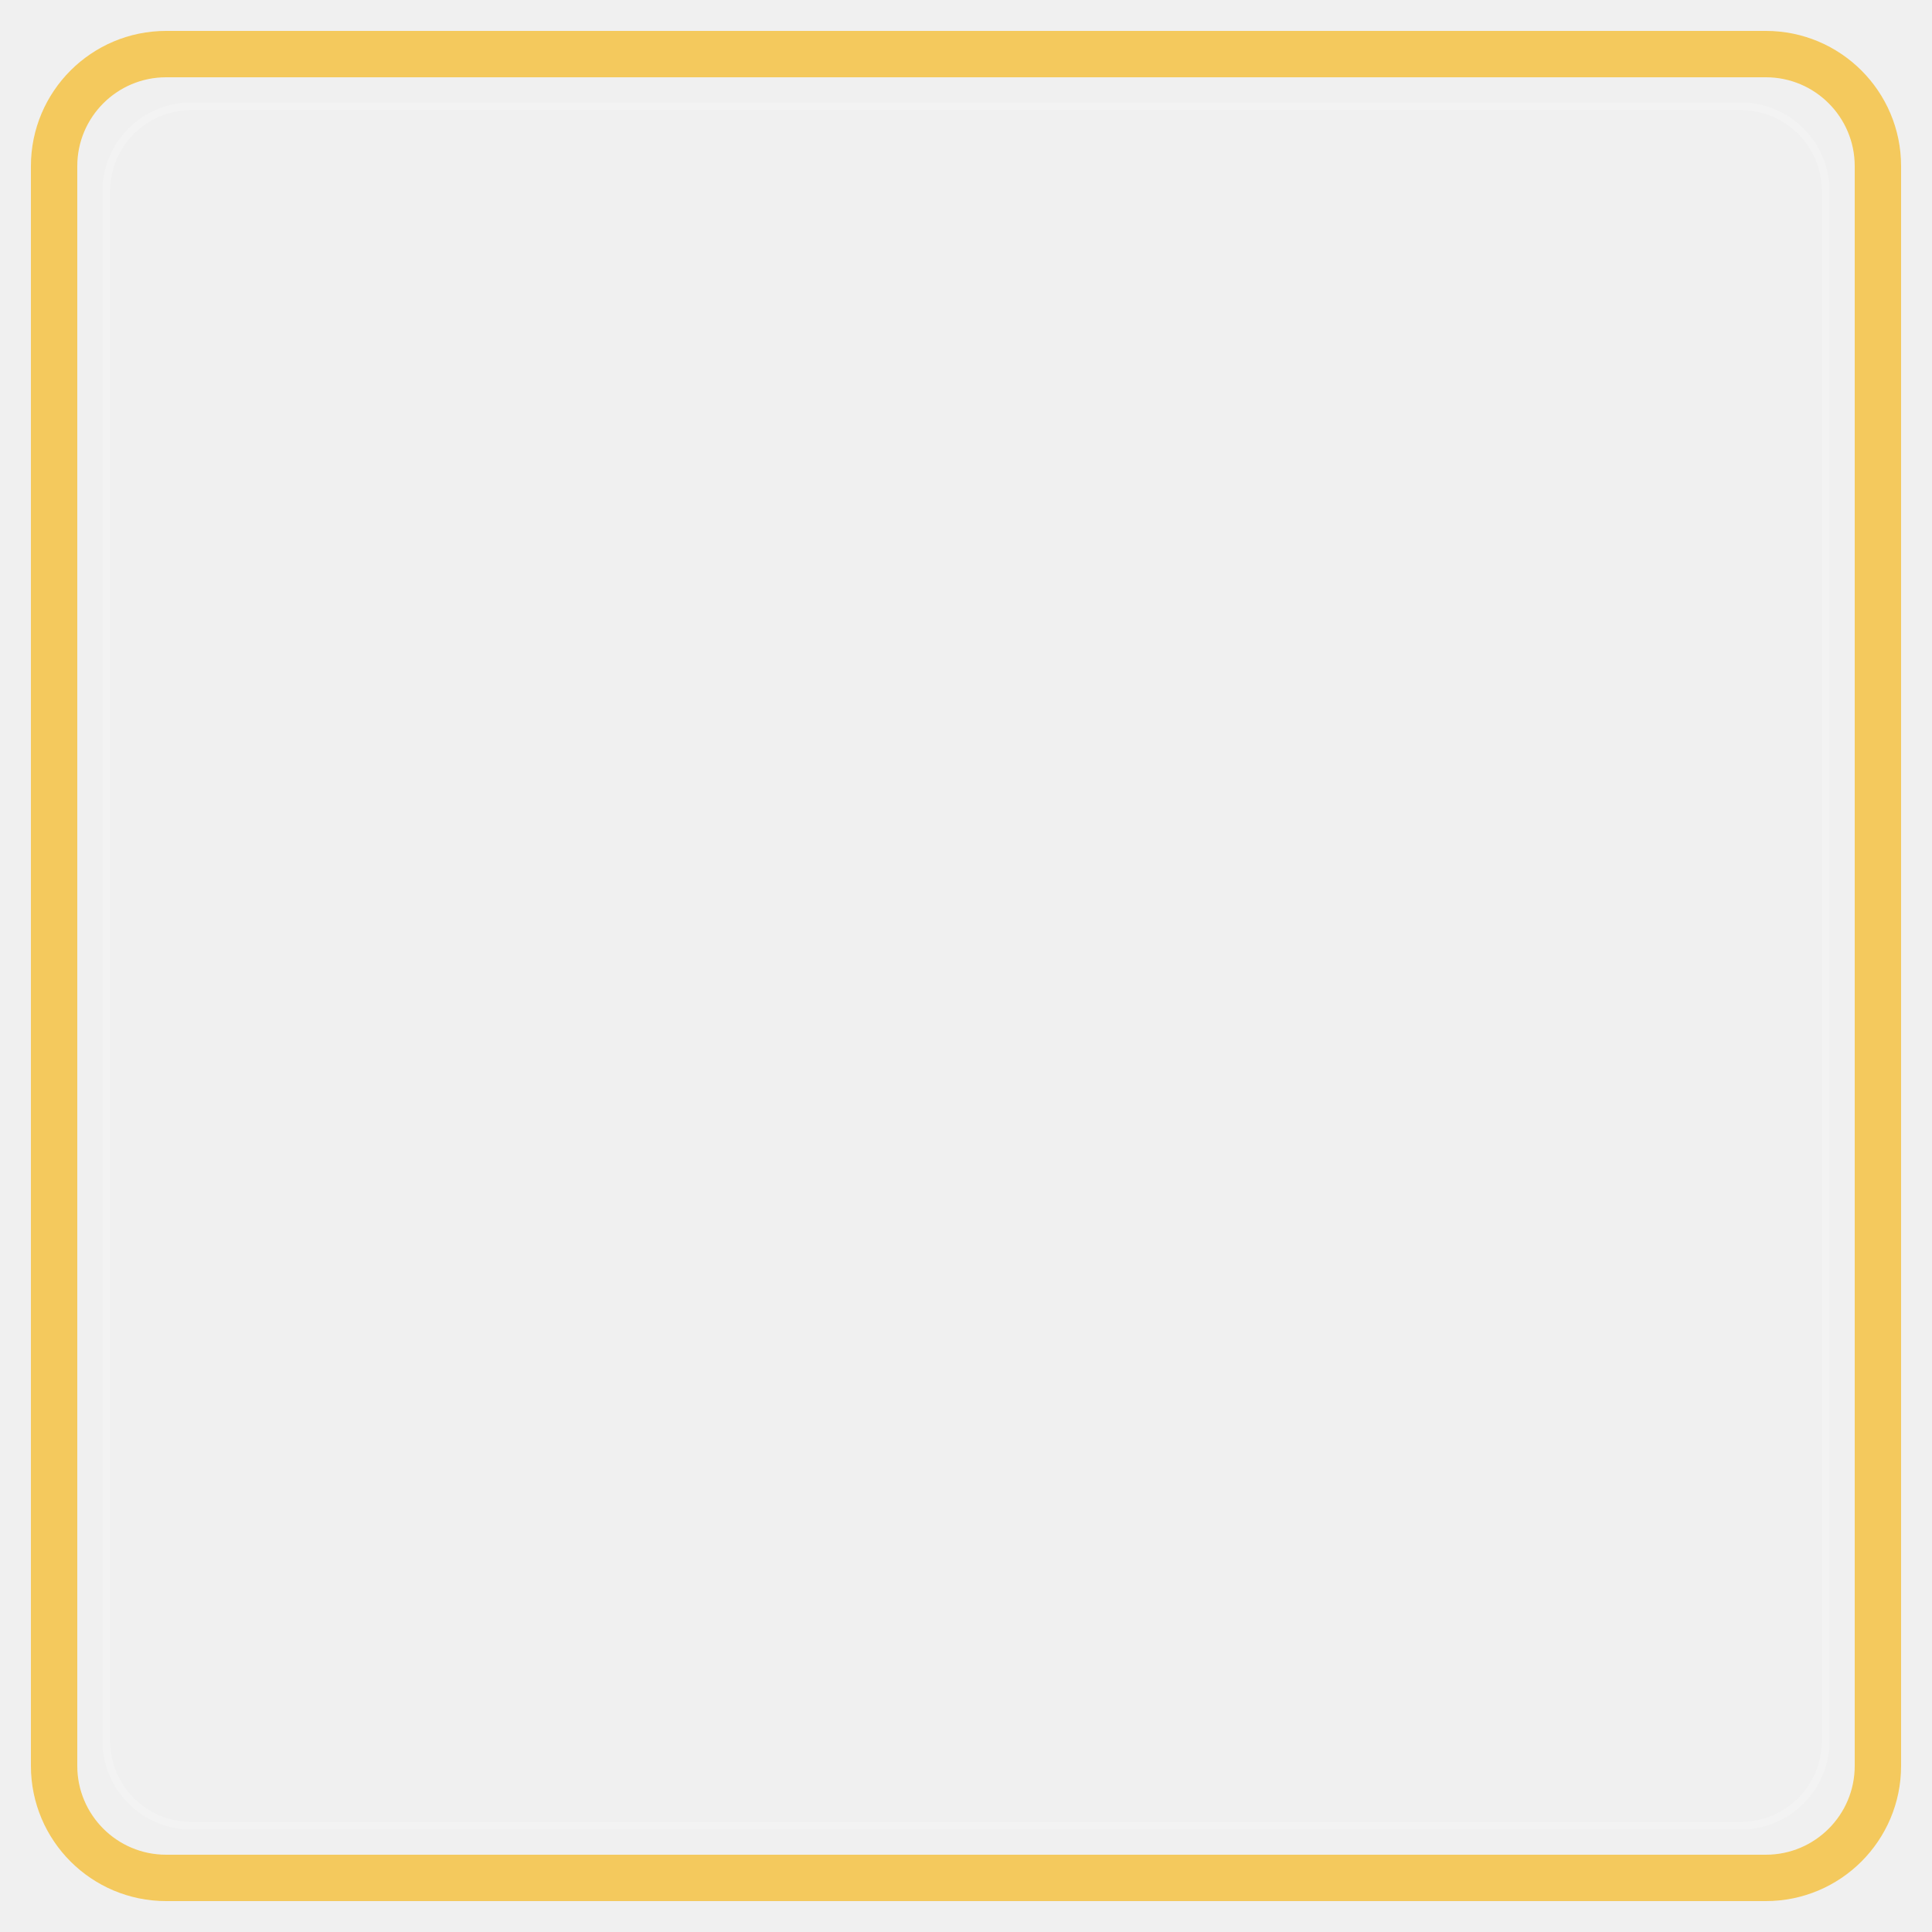
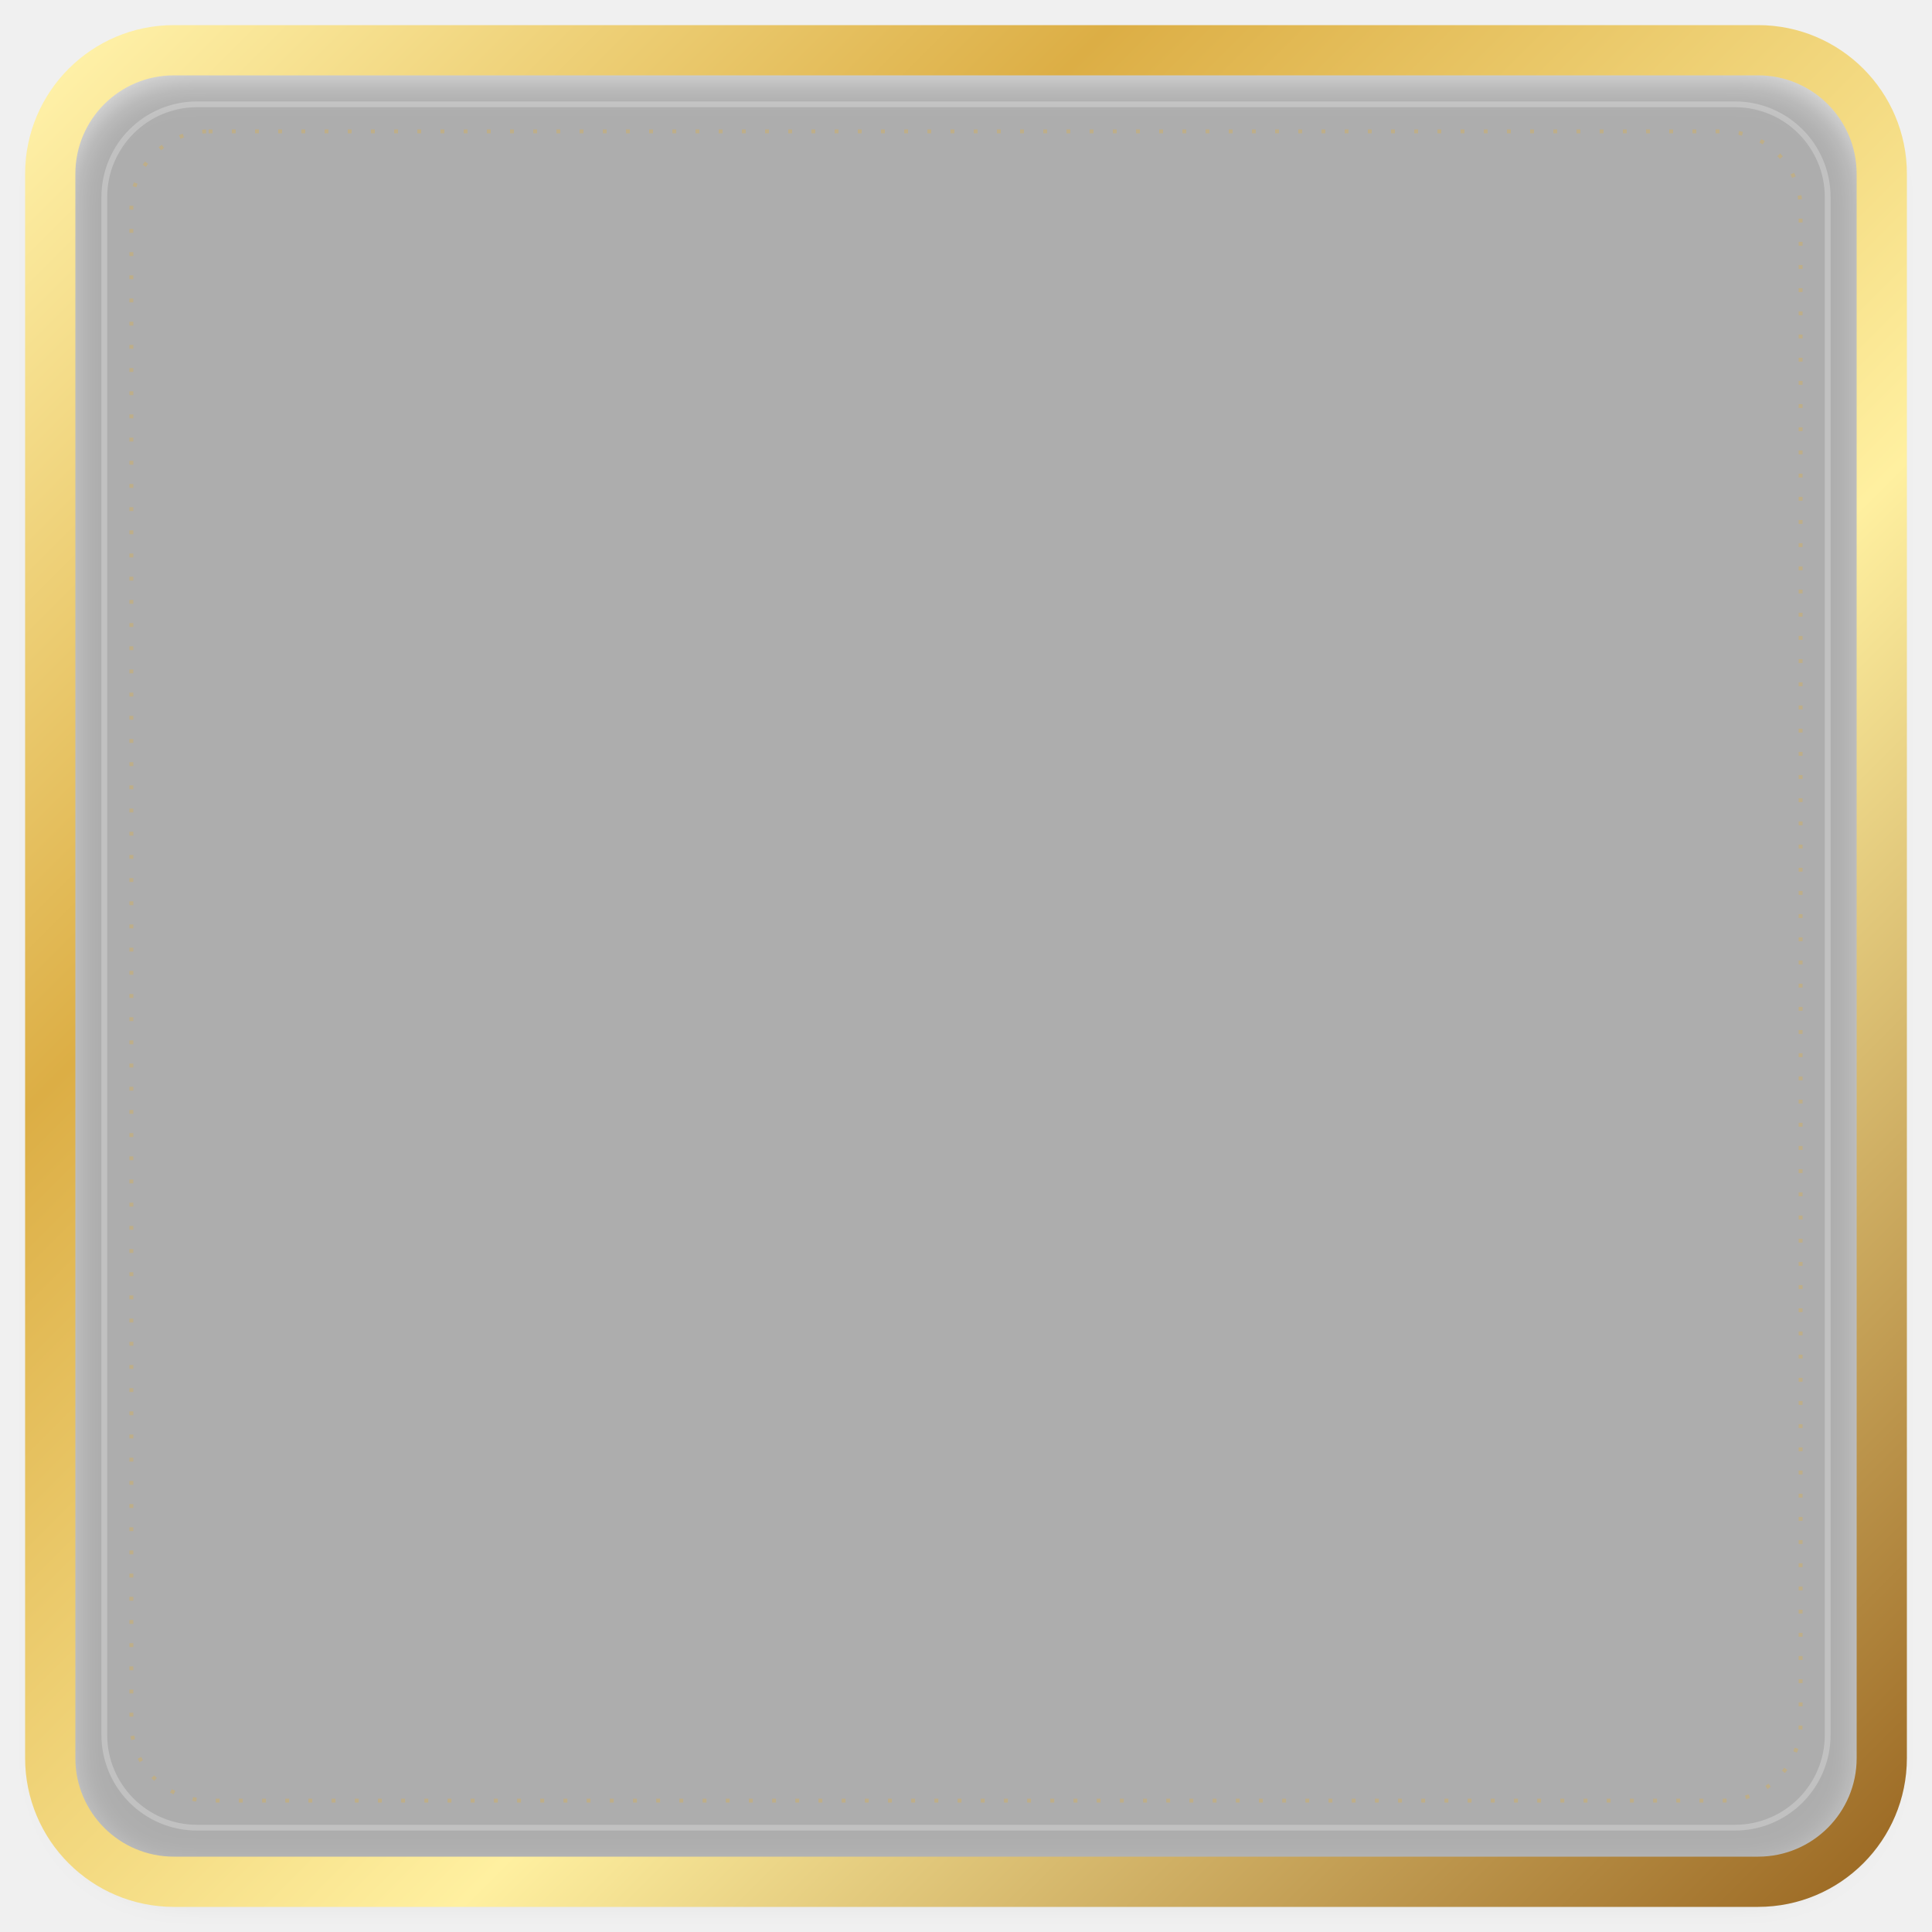
<svg xmlns="http://www.w3.org/2000/svg" viewBox="0 0 1000 1000">
-   <rect x="28" y="28" width="944" height="944" rx="58" fill="none" stroke="#f4c95d" stroke-width="24" />
-   <rect x="55" y="55" width="890" height="890" rx="44" fill="none" stroke="#fff" stroke-opacity=".18" stroke-width="4" />
+   <defs>
+     <linearGradient id="gold" x1="0" y1="0" x2="1" y2="1">
+       <stop stop-color="#fff1a8" />
+       <stop offset=".28" stop-color="#dcae45" />
+       <stop offset=".62" stop-color="#fff0a0" />
+       <stop offset="1" stop-color="#9d6b25" />
+     </linearGradient>
+     <filter id="shadow">
+       <feGaussianBlur stdDeviation="10" />
+     </filter>
+   </defs>
+   <rect x="32" y="38" width="936" height="936" rx="64" fill="#000" opacity=".28" filter="url(#shadow)" />
+   <rect x="26" y="26" width="948" height="948" rx="64" fill="none" stroke="url(#gold)" stroke-width="26" />
+   <rect x="54" y="54" width="892" height="892" rx="48" fill="none" stroke="#fff" stroke-opacity=".24" stroke-width="3" />
+   <rect x="68" y="68" width="864" height="864" rx="40" fill="none" stroke="#dcae45" stroke-opacity=".35" stroke-width="2" stroke-dasharray="2 10" />
</svg>
